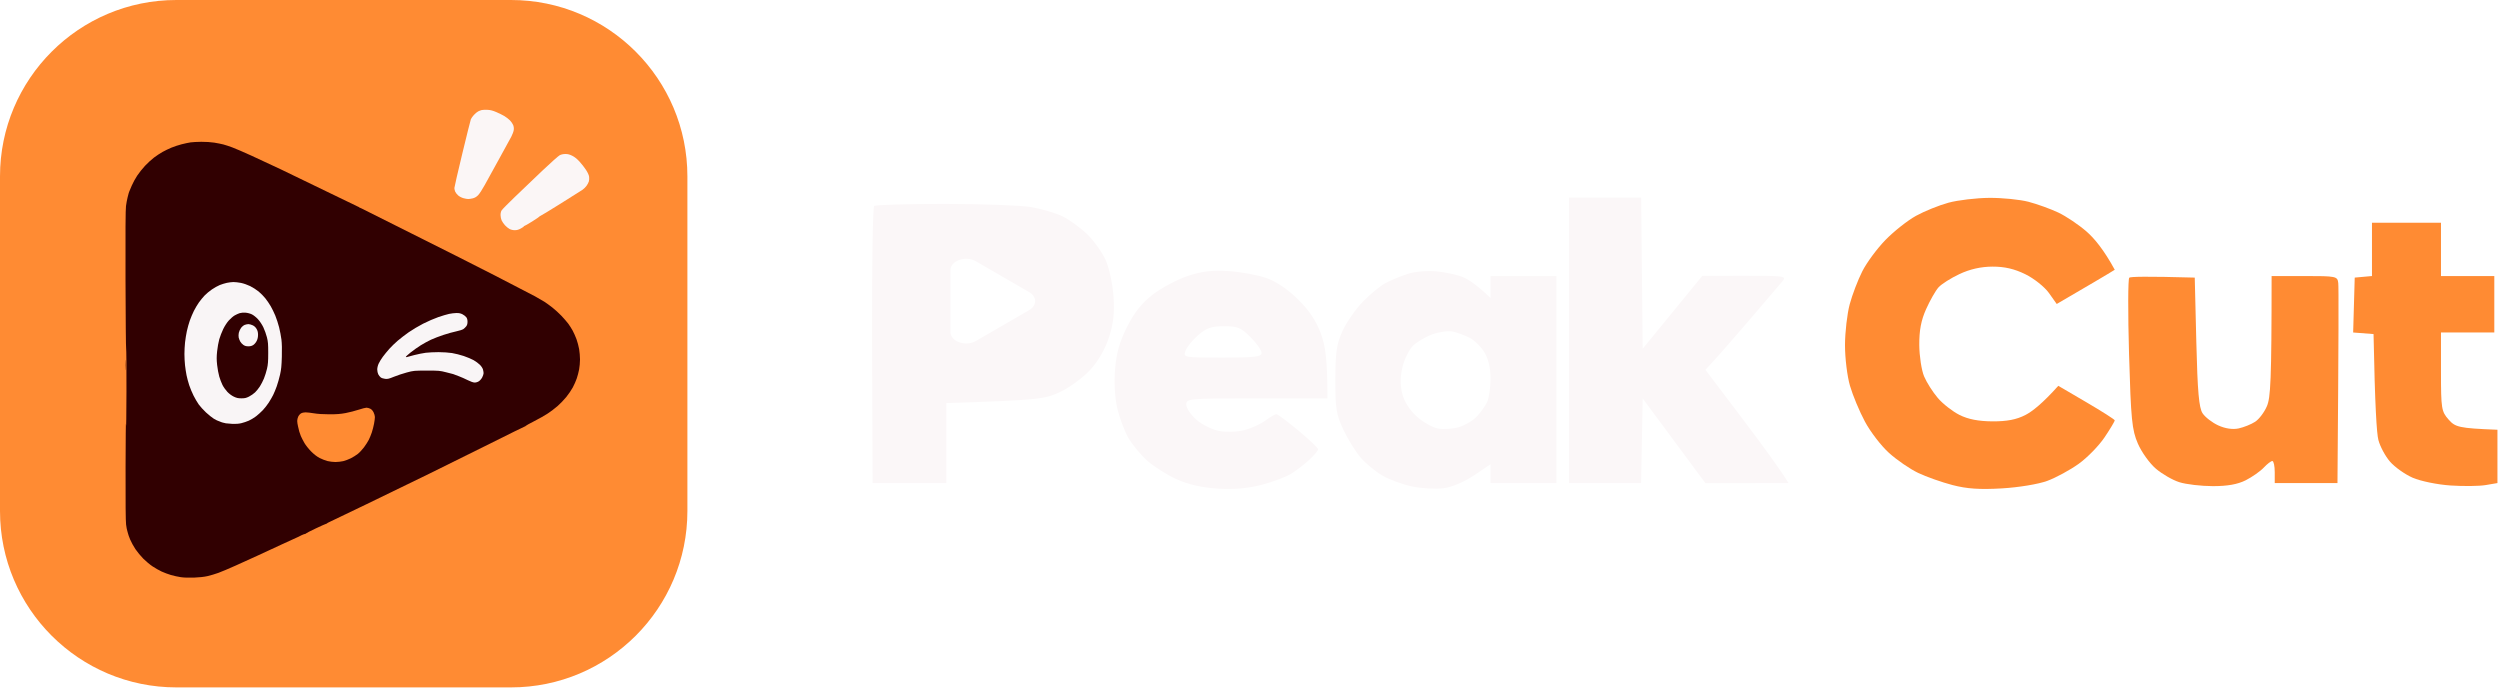
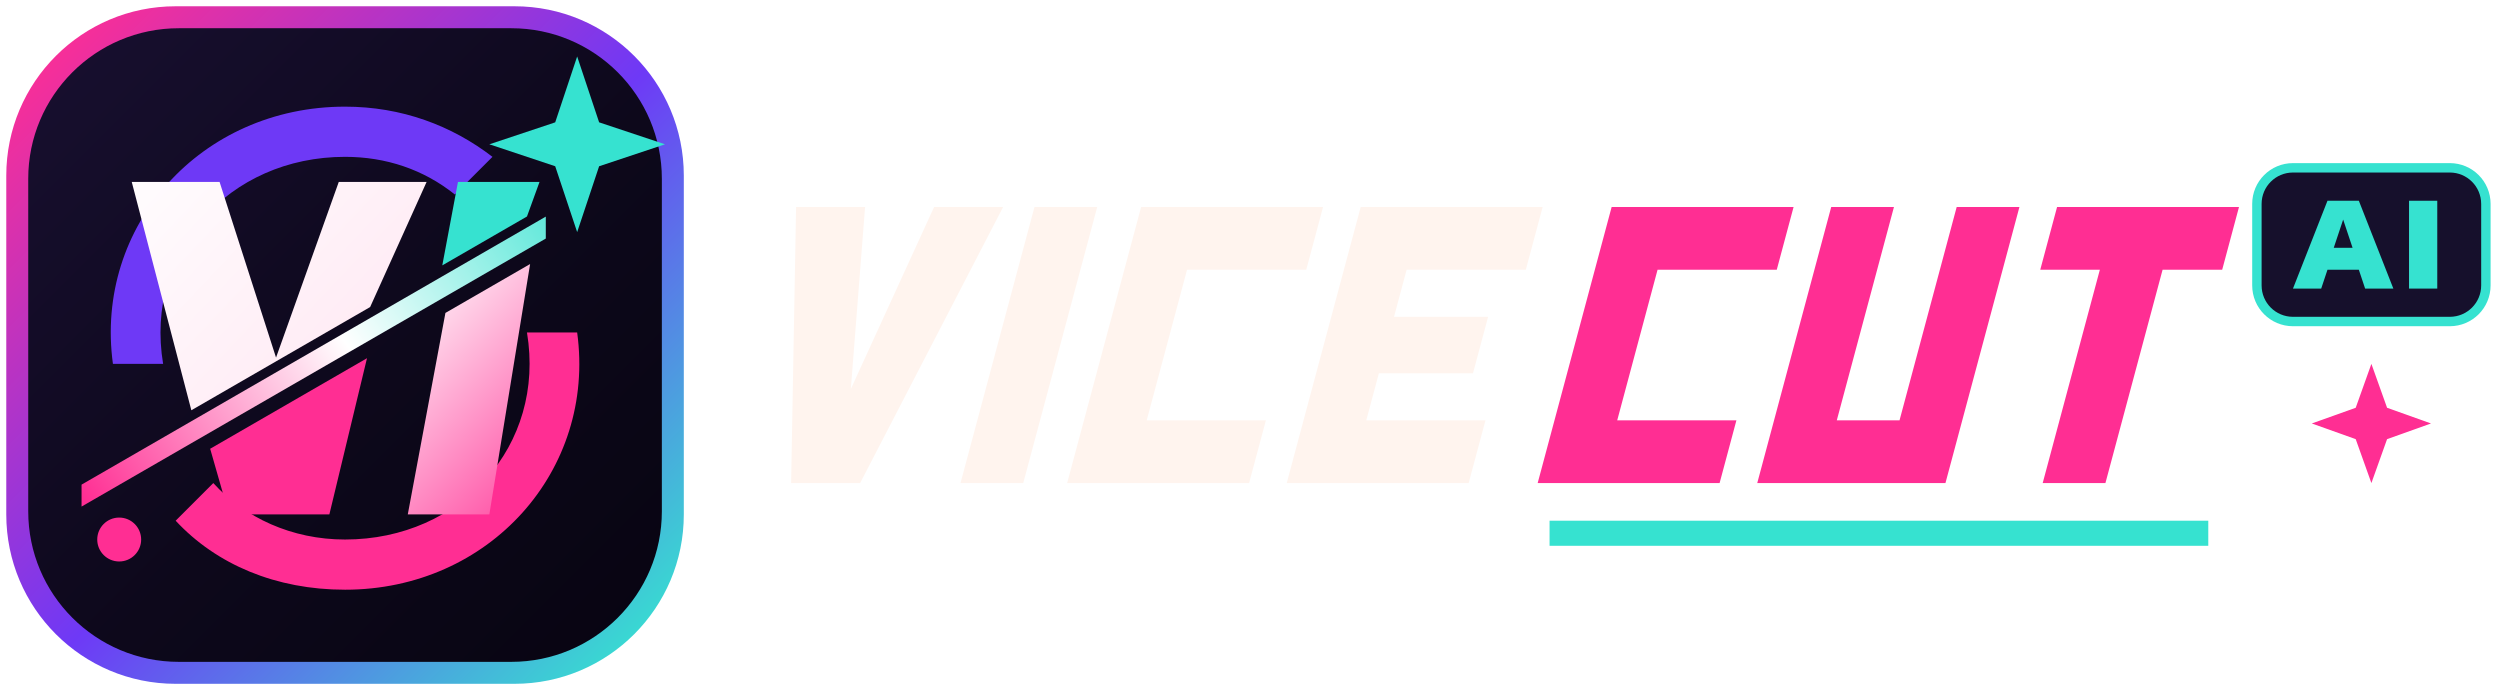
<svg xmlns="http://www.w3.org/2000/svg" width="797" height="220" viewBox="0 0 797 220" fill="none">
-   <path d="M378.686 87.97C383.186 86.48 386.436 86.09 391.686 86.43C395.536 86.67 400.936 87.67 403.686 88.63C406.886 89.76 410.536 92.211 413.806 95.44C417.346 98.93 419.596 102.28 421.056 106.25C422.526 110.22 423.186 114.32 423.186 127H400.686C378.857 127 378.186 127.06 378.186 129C378.186 130.1 379.646 132.27 381.436 133.83C383.226 135.38 386.486 136.99 388.686 137.4C390.906 137.82 394.466 137.7 396.686 137.13C398.886 136.57 401.926 135.18 403.436 134.05C404.945 132.921 406.525 132.021 406.936 132.04C407.347 132.061 410.507 134.421 413.966 137.29C417.416 140.16 420.226 142.84 420.216 143.25C420.196 143.66 418.946 145.15 417.436 146.55C415.926 147.95 413.336 149.95 411.686 150.99C410.035 152.03 405.755 153.64 402.186 154.57C397.716 155.72 393.345 156.099 388.186 155.77C383.206 155.449 378.836 154.46 375.186 152.82C372.156 151.47 367.946 148.81 365.806 146.93C363.676 145.04 360.916 141.7 359.666 139.5C358.426 137.3 356.847 133.03 356.157 130C355.397 126.66 355.136 121.75 355.506 117.5C355.936 112.39 356.996 108.75 359.396 104.04C361.726 99.46 364.146 96.46 367.686 93.769C370.436 91.68 375.386 89.07 378.686 87.97ZM390.226 104C386.206 104 384.636 104.54 381.976 106.84C380.166 108.41 378.346 110.66 377.936 111.84C377.196 113.98 377.317 114 389.686 114C400.125 114 402.186 113.75 402.186 112.5C402.186 111.68 400.616 109.43 398.686 107.5C395.626 104.44 394.566 104 390.226 104Z" fill-rule="evenodd" clip-rule="evenodd" fill="#FBF7F8" />
-   <path d="M448.686 87.34C450.996 86.58 454.906 86.23 457.936 86.51C460.826 86.78 464.646 87.62 466.436 88.37C468.226 89.12 470.926 90.92 475.186 95V88H496.186V154H475.186V148L469.936 151.53C466.736 153.68 462.926 155.29 460.186 155.65C457.716 155.97 453.216 155.72 450.186 155.09C447.156 154.45 442.886 152.889 440.686 151.6C438.486 150.32 435.377 147.749 433.777 145.89C432.177 144.02 429.697 140.03 428.277 137C425.997 132.16 425.686 130.24 425.706 121C425.726 112.24 426.106 109.67 428.006 105.5C429.256 102.75 432.177 98.55 434.487 96.17C436.796 93.79 440.036 91.13 441.686 90.25C443.336 89.38 446.486 88.07 448.686 87.34ZM463.186 105.71C461.816 105.39 458.885 105.78 456.686 106.57C454.486 107.36 451.676 109.02 450.436 110.25C449.196 111.49 447.706 114.53 447.117 117C446.377 120.07 446.356 122.77 447.036 125.5C447.656 127.98 449.397 130.74 451.617 132.75C453.576 134.54 456.646 136.27 458.436 136.61C460.226 136.95 463.266 136.739 465.186 136.14C467.116 135.55 469.646 134.04 470.816 132.78C471.976 131.53 473.446 129.49 474.066 128.25C474.676 127.01 475.186 123.64 475.186 120.75C475.179 117.25 474.512 114.417 473.186 112.25C472.086 110.46 469.946 108.39 468.436 107.64C466.926 106.89 464.566 106.02 463.186 105.71Z" fill-rule="evenodd" clip-rule="evenodd" fill="#FBF7F8" />
-   <path d="M523.686 111.18L542.686 87.95L556.186 87.93C569.055 87.91 569.616 87.99 568.206 89.71C567.386 90.69 562.476 96.45 557.286 102.5C552.107 108.55 546.916 114.49 543.686 117.89L555.266 133.2C561.636 141.61 567.596 149.74 570.186 154L543.686 154.03L523.686 127.03L523.186 154H500.186V63H523.206L523.686 111.18Z" fill="#FBF7F8" />
-   <path d="M301.106 65.01C312.975 65.01 325.385 65.46 328.686 66.01C331.986 66.57 336.486 67.89 338.686 68.95C340.886 70.02 344.457 72.6 346.617 74.69C348.776 76.79 351.437 80.53 352.527 83C353.617 85.47 354.727 90.65 354.987 94.5C355.347 99.67 354.976 103.05 353.576 107.43C352.386 111.16 350.196 115 347.686 117.78C345.486 120.21 341.216 123.39 338.186 124.85C333.166 127.269 331.345 127.54 301.686 128.5V154H278.186L278.016 110.17C277.926 86.067 278.226 66.041 278.686 65.67C279.148 65.3 289.238 65 301.106 65.01ZM311.121 83.299C307.84 81.398 303 83.103 303 86.161V105.839C303 108.896 307.84 110.602 311.121 108.701L328.106 98.862C330.631 97.399 330.631 94.601 328.106 93.138L311.121 83.299Z" fill-rule="evenodd" clip-rule="evenodd" fill="#FBF7F8" />
-   <path d="M634.186 63.08C638.306 63.05 643.936 63.61 646.686 64.33C649.436 65.05 653.706 66.59 656.186 67.76C658.666 68.93 662.706 71.65 665.186 73.81C667.666 75.97 670.696 79.6 674.186 86L671.936 87.37C670.695 88.131 666.534 90.581 655.686 96.91L653.186 93.39C651.806 91.46 648.436 88.77 645.686 87.43C642.196 85.71 639.026 84.98 635.186 85C631.536 85.01 628.006 85.811 624.686 87.37C621.936 88.66 618.927 90.571 617.996 91.611C617.066 92.651 615.296 95.75 614.066 98.5C612.446 102.09 611.837 105.33 611.867 110C611.897 113.57 612.587 118.07 613.407 120C614.217 121.93 616.187 125.02 617.786 126.89C619.376 128.75 622.486 131.18 624.686 132.28C627.436 133.66 630.716 134.3 635.186 134.33C639.826 134.35 642.826 133.77 645.686 132.31C647.886 131.18 651.146 128.62 656.186 123L665.157 128.25C670.086 131.14 674.146 133.72 674.176 134C674.206 134.28 672.756 136.7 670.956 139.39C669.156 142.08 665.436 145.9 662.686 147.87C659.936 149.84 655.436 152.28 652.686 153.3C649.836 154.35 643.605 155.38 638.186 155.7C631.146 156.11 627.066 155.84 622.436 154.63C618.996 153.73 614.066 151.99 611.476 150.75C608.886 149.51 604.726 146.66 602.226 144.401C599.726 142.151 596.267 137.65 594.536 134.401C592.797 131.161 590.657 126.03 589.777 123C588.887 119.97 588.176 114.13 588.186 110C588.196 105.88 588.876 100.03 589.686 97C590.496 93.97 592.307 89.25 593.697 86.5C595.077 83.75 598.406 79.25 601.086 76.5C603.756 73.75 608.136 70.29 610.816 68.81C613.496 67.33 618.166 65.44 621.186 64.62C624.206 63.8 630.056 63.11 634.186 63.08Z" fill="#FF8B33" />
-   <path d="M734.686 88C744.835 88 745.196 88.08 745.436 90.25C745.576 91.49 745.576 106.341 745.186 154H725.186V150.5C725.186 148.571 724.846 146.991 724.436 146.97C724.025 146.951 722.785 147.901 721.686 149.07C720.586 150.25 717.996 152.061 715.936 153.111C713.346 154.41 710.095 154.991 705.436 154.981C701.726 154.971 696.936 154.411 694.796 153.731C692.646 153.061 689.276 151.11 687.296 149.42C685.306 147.73 682.726 144.13 681.556 141.42C679.666 137.05 679.347 133.86 678.737 112.8C678.367 99.773 678.396 88.844 678.816 88.52C679.237 88.2 684.109 88.06 699.686 88.5L700.186 109C700.576 124.909 701.026 130.009 702.186 131.76C703.006 133 705.256 134.74 707.186 135.62C709.406 136.64 711.786 136.99 713.686 136.58C715.336 136.22 717.696 135.27 718.936 134.46C720.176 133.66 721.866 131.43 722.686 129.5C723.846 126.8 724.186 121.67 724.186 88H734.686Z" fill="#FF8B33" />
-   <path d="M778.186 88H795.186V106H778.186V118.5C778.186 130.3 778.326 131.15 780.606 133.75C782.726 136.16 783.837 136.53 796.186 137V154L792.436 154.64C790.376 154.99 785.305 155.05 781.186 154.77C777.026 154.49 771.686 153.39 769.186 152.31C766.706 151.23 763.446 148.92 761.936 147.17C760.426 145.43 758.756 142.31 758.226 140.25C757.696 138.19 757.136 129.75 756.686 106.5L750.186 106L750.686 88.5L756.186 88V71H778.186V88Z" fill="#FF8B33" />
-   <path d="M162.894 0H56.248C25.183 0 0 25.183 0 56.248V162.894C0 193.959 25.183 219.142 56.248 219.142H162.894C193.959 219.142 219.142 193.959 219.142 162.894V56.248C219.142 25.183 193.959 0 162.894 0Z" fill="#FF8B33" />
-   <path d="M57.863 46.005C58.838 45.756 60.136 45.478 60.751 45.391C61.365 45.301 62.917 45.219 64.197 45.208C65.514 45.195 67.294 45.31 68.295 45.473C69.269 45.629 70.567 45.888 71.182 46.047C71.797 46.205 73.095 46.632 74.069 46.995C75.043 47.356 77.726 48.514 80.03 49.565C82.336 50.614 86.568 52.585 89.437 53.943C92.305 55.302 99.011 58.546 104.339 61.153C109.666 63.759 114.109 65.906 114.211 65.924C114.313 65.945 114.44 66.016 114.49 66.083C114.541 66.152 114.707 66.236 114.856 66.269C115.005 66.305 115.215 66.4 115.321 66.481C115.427 66.562 122.556 70.135 131.162 74.419C139.768 78.705 151.713 84.725 157.706 87.802C163.698 90.876 169.484 93.876 170.559 94.465C171.633 95.055 172.977 95.832 173.539 96.192C174.102 96.552 175.234 97.37 176.054 98.009C176.873 98.648 178.175 99.831 178.947 100.64C179.716 101.447 180.694 102.57 181.117 103.133C181.539 103.696 182.184 104.702 182.549 105.369C182.914 106.036 183.467 107.271 183.778 108.117C184.09 108.963 184.47 110.389 184.624 111.285C184.779 112.181 184.905 113.67 184.905 114.592C184.905 115.515 184.781 116.94 184.628 117.76C184.475 118.58 184.134 119.879 183.872 120.648C183.611 121.416 183.043 122.703 182.612 123.508C182.18 124.313 181.241 125.694 180.524 126.574C179.807 127.455 178.55 128.759 177.73 129.473C176.911 130.187 175.486 131.264 174.564 131.865C173.641 132.467 171.714 133.557 170.279 134.284C168.845 135.013 167.629 135.687 167.578 135.784C167.528 135.881 167.422 135.952 167.345 135.944C167.269 135.935 162.448 138.309 156.635 141.219C150.821 144.13 141.915 148.542 136.843 151.024C131.771 153.506 122.802 157.862 116.912 160.706C111.02 163.551 105.758 166.078 105.216 166.322C104.674 166.566 104.234 166.808 104.238 166.858C104.242 166.909 104.141 166.961 104.013 166.972C103.884 166.983 102.398 167.647 100.706 168.444C99.015 169.242 97.59 169.974 97.54 170.069C97.489 170.166 97.363 170.233 97.26 170.218C97.158 170.203 96.655 170.384 96.142 170.621C95.63 170.855 95.168 171.09 95.118 171.142C95.068 171.194 94.941 171.25 94.839 171.267C94.736 171.284 92.557 172.279 89.996 173.479C87.434 174.677 83.871 176.33 82.079 177.15C80.285 177.968 77.143 179.395 75.094 180.319C73.045 181.243 70.573 182.287 69.599 182.639C68.624 182.991 67.075 183.453 66.153 183.664C65.089 183.908 63.522 184.083 61.868 184.143C60.264 184.202 58.651 184.15 57.677 184.008C56.805 183.882 55.382 183.571 54.511 183.317C53.639 183.062 52.298 182.563 51.53 182.205C50.761 181.849 49.462 181.111 48.643 180.567C47.823 180.023 46.493 178.916 45.689 178.109C44.884 177.302 43.749 175.927 43.166 175.057C42.583 174.187 41.827 172.802 41.488 171.983C41.149 171.163 40.849 170.324 40.823 170.119C40.797 169.914 40.691 169.536 40.588 169.281C40.484 169.024 40.307 168.101 40.195 167.231C40.058 166.162 40.004 160.206 40.033 148.877C40.056 139.654 40.119 133.574 40.175 135.368C40.229 137.161 40.292 132.445 40.315 124.887C40.335 117.33 40.29 111.145 40.214 111.145C40.138 111.145 40.048 101.272 40.015 89.205C39.974 73.655 40.017 66.802 40.166 65.68C40.281 64.808 40.507 63.593 40.665 62.978C40.823 62.364 40.974 61.777 40.998 61.674C41.023 61.572 41.108 61.32 41.186 61.115C41.267 60.91 41.637 60.029 42.012 59.159C42.384 58.287 43.163 56.861 43.74 55.991C44.318 55.119 45.448 53.703 46.251 52.844C47.054 51.985 48.339 50.807 49.109 50.228C49.876 49.648 51.092 48.847 51.809 48.445C52.527 48.042 53.784 47.431 54.604 47.088C55.423 46.743 56.889 46.257 57.863 46.005ZM40.119 117.76C40.084 118.477 40.056 117.85 40.056 116.363C40.056 114.876 40.084 114.291 40.119 115.058C40.154 115.828 40.154 117.043 40.119 117.76Z" fill-rule="evenodd" clip-rule="evenodd" fill="#310001" />
-   <path d="M152.397 35.536C152.704 35.376 153.207 35.18 153.515 35.098C153.822 35.016 154.66 34.979 155.377 35.012C156.372 35.059 157.058 35.234 158.265 35.752C159.134 36.125 160.297 36.702 160.846 37.034C161.396 37.366 162.174 37.973 162.579 38.383C162.985 38.793 163.445 39.464 163.603 39.874C163.793 40.364 163.855 40.906 163.784 41.458C163.722 41.918 163.367 42.883 162.99 43.6C162.614 44.318 160.867 47.504 159.108 50.681C157.348 53.858 155.292 57.588 154.539 58.973C153.76 60.402 152.842 61.812 152.41 62.241C151.898 62.752 151.365 63.066 150.767 63.219C150.281 63.344 149.61 63.445 149.277 63.447C148.943 63.448 148.232 63.322 147.694 63.167C147.155 63.012 146.408 62.614 146.034 62.28C145.659 61.947 145.24 61.403 145.103 61.069C144.965 60.735 144.853 60.232 144.855 59.951C144.855 59.67 145.989 54.743 147.373 49.004C148.757 43.265 149.99 38.318 150.113 38.01C150.236 37.703 150.674 37.086 151.087 36.639C151.501 36.192 152.09 35.694 152.397 35.536Z" fill="#FBF7F8" fill-opacity="0.99" />
-   <path d="M172.887 54.428C175.551 51.898 178.065 49.662 178.475 49.462C178.935 49.237 179.613 49.095 180.245 49.093C181.005 49.092 181.558 49.231 182.387 49.636C183.138 50.001 183.896 50.599 184.697 51.456C185.351 52.157 186.295 53.358 186.794 54.128C187.399 55.06 187.739 55.805 187.815 56.364C187.876 56.826 187.835 57.495 187.724 57.855C187.614 58.214 187.278 58.842 186.98 59.252C186.681 59.662 186.112 60.221 185.716 60.493C185.319 60.765 182.165 62.755 178.708 64.918C175.251 67.08 172.337 68.848 172.235 68.848C172.133 68.848 172.028 68.921 172.002 69.01C171.976 69.1 170.929 69.812 169.674 70.594C168.418 71.377 167.308 72.016 167.206 72.016C167.103 72.016 167.021 72.079 167.025 72.156C167.029 72.232 166.589 72.54 166.047 72.84C165.334 73.233 164.808 73.384 164.132 73.385C163.551 73.387 162.921 73.246 162.456 73.005C162.046 72.793 161.381 72.254 160.977 71.805C160.574 71.358 160.094 70.656 159.911 70.246C159.727 69.836 159.576 69.081 159.574 68.569C159.57 67.989 159.699 67.427 159.911 67.078C160.097 66.771 162.005 64.835 164.147 62.774C166.291 60.715 170.223 56.958 172.887 54.428Z" fill="#FBF7F8" fill-opacity="0.99" />
-   <path d="M110.206 131.678C111.385 131.454 113.229 130.981 114.304 130.625C115.379 130.269 116.512 129.974 116.819 129.971C117.126 129.969 117.67 130.112 118.03 130.291C118.458 130.505 118.825 130.904 119.099 131.456C119.328 131.918 119.518 132.589 119.52 132.946C119.524 133.304 119.399 134.269 119.246 135.089C119.093 135.909 118.769 137.167 118.525 137.884C118.283 138.602 117.853 139.651 117.57 140.213C117.288 140.778 116.607 141.846 116.053 142.589C115.502 143.333 114.61 144.285 114.071 144.708C113.533 145.129 112.527 145.759 111.836 146.105C111.145 146.452 110.055 146.86 109.415 147.013C108.774 147.164 107.664 147.288 106.946 147.29C106.229 147.29 105.099 147.156 104.432 146.992C103.765 146.826 102.634 146.388 101.917 146.019C101.055 145.572 100.14 144.872 99.212 143.944C98.443 143.172 97.473 141.956 97.055 141.238C96.64 140.521 96.124 139.515 95.908 139.002C95.694 138.49 95.472 137.862 95.414 137.605C95.358 137.349 95.185 136.636 95.032 136.021C94.878 135.406 94.749 134.588 94.749 134.204C94.747 133.82 94.893 133.196 95.072 132.818C95.25 132.44 95.649 131.979 95.956 131.793C96.286 131.596 96.878 131.458 97.4 131.456C97.886 131.456 99.103 131.596 100.101 131.765C101.284 131.968 102.988 132.076 104.991 132.078C107.371 132.08 108.548 131.989 110.206 131.678Z" fill="#FF8B33" />
-   <path d="M70.064 90.871C70.679 90.623 71.685 90.311 72.3 90.177C72.914 90.043 73.857 89.926 74.395 89.918C74.933 89.911 76.023 90.032 76.817 90.189C77.621 90.349 78.92 90.8 79.751 91.208C80.57 91.612 81.787 92.389 82.451 92.937C83.117 93.483 84.089 94.47 84.61 95.132C85.134 95.791 85.899 96.919 86.315 97.636C86.73 98.353 87.384 99.695 87.766 100.617C88.148 101.54 88.694 103.217 88.977 104.344C89.262 105.471 89.597 107.232 89.724 108.257C89.874 109.481 89.917 111.365 89.848 113.754C89.765 116.674 89.653 117.79 89.28 119.437C89.027 120.564 88.55 122.241 88.222 123.164C87.892 124.086 87.373 125.344 87.064 125.959C86.754 126.573 86.123 127.664 85.659 128.381C85.195 129.098 84.348 130.177 83.774 130.779C83.2 131.381 82.228 132.258 81.613 132.728C80.999 133.198 79.972 133.816 79.331 134.103C78.691 134.388 77.601 134.755 76.91 134.916C76.079 135.109 75.116 135.182 74.069 135.13C73.197 135.085 72.275 135.005 72.02 134.953C71.763 134.899 71.303 134.793 70.996 134.714C70.688 134.636 70.269 134.481 70.064 134.373C69.859 134.263 69.565 134.152 69.412 134.124C69.26 134.094 68.68 133.796 68.129 133.462C67.578 133.127 66.456 132.223 65.638 131.455C64.823 130.686 63.794 129.555 63.357 128.94C62.919 128.325 62.179 127.067 61.714 126.145C61.248 125.223 60.618 123.713 60.317 122.791C60.015 121.869 59.633 120.443 59.469 119.623C59.305 118.803 59.087 117.378 58.985 116.456C58.882 115.533 58.797 113.92 58.797 112.869C58.795 111.818 58.884 110.141 58.994 109.142C59.102 108.143 59.363 106.528 59.573 105.555C59.782 104.581 60.205 103.071 60.508 102.201C60.814 101.331 61.399 99.947 61.807 99.127C62.215 98.307 62.938 97.092 63.411 96.425C63.886 95.758 64.696 94.767 65.214 94.223C65.73 93.677 66.78 92.801 67.55 92.275C68.317 91.75 69.45 91.118 70.064 90.871Z" fill="#FBF7F8" fill-opacity="0.99" />
-   <path d="M139.73 101.093C140.96 100.672 142.51 100.209 143.177 100.068C143.843 99.926 144.89 99.801 145.505 99.792C146.321 99.781 146.846 99.889 147.45 100.196C147.904 100.427 148.45 100.854 148.66 101.143C148.923 101.503 149.044 101.955 149.044 102.574C149.044 103.2 148.925 103.64 148.655 104.005C148.441 104.294 148.021 104.7 147.723 104.909C147.425 105.117 146.427 105.438 145.505 105.624C144.583 105.811 142.739 106.321 141.407 106.761C140.075 107.201 138.272 107.89 137.402 108.296C136.532 108.701 135.064 109.502 134.142 110.076C133.22 110.651 131.775 111.671 130.929 112.345C130.083 113.018 129.392 113.651 129.392 113.754C129.392 113.856 129.539 113.89 129.718 113.828C129.897 113.767 130.966 113.48 132.093 113.191C133.22 112.9 134.856 112.574 135.726 112.463C136.595 112.353 138.441 112.263 139.824 112.263C141.206 112.265 143.134 112.394 144.108 112.552C145.082 112.709 146.759 113.133 147.833 113.493C148.908 113.853 150.333 114.453 151 114.827C151.667 115.2 152.567 115.867 153.002 116.307C153.457 116.767 153.872 117.406 153.979 117.807C154.081 118.19 154.167 118.714 154.167 118.971C154.169 119.226 153.98 119.813 153.749 120.274C153.518 120.734 153.034 121.302 152.676 121.537C152.283 121.794 151.747 121.96 151.326 121.958C150.886 121.954 150.056 121.666 149.091 121.181C148.245 120.758 147.01 120.208 146.343 119.962C145.676 119.718 145.008 119.463 144.853 119.4C144.698 119.335 144.531 119.271 144.48 119.258C144.43 119.243 143.424 118.986 142.245 118.686C140.191 118.162 139.935 118.14 136.005 118.146C131.989 118.151 131.862 118.162 129.672 118.749C128.442 119.079 126.598 119.692 125.574 120.113C123.981 120.767 123.577 120.862 122.78 120.777C122.267 120.723 121.64 120.518 121.383 120.324C121.127 120.128 120.77 119.681 120.591 119.331C120.412 118.979 120.265 118.293 120.265 117.807C120.265 117.276 120.442 116.53 120.705 115.943C120.947 115.405 121.546 114.421 122.038 113.754C122.53 113.087 123.456 111.956 124.095 111.238C124.734 110.521 125.943 109.347 126.779 108.63C127.617 107.912 129.199 106.696 130.294 105.928C131.389 105.158 133.457 103.929 134.889 103.194C136.324 102.46 138.501 101.514 139.73 101.093Z" fill="#FBF7F8" fill-opacity="0.99" />
-   <path d="M76.398 99.835C76.828 99.697 77.616 99.632 78.26 99.68C78.916 99.73 79.763 99.954 80.309 100.221C80.831 100.476 81.682 101.156 82.241 101.766C82.824 102.401 83.539 103.474 83.956 104.344C84.35 105.164 84.861 106.589 85.092 107.512C85.45 108.945 85.512 109.677 85.508 112.543C85.507 115.271 85.433 116.21 85.117 117.573C84.905 118.496 84.471 119.88 84.156 120.648C83.839 121.417 83.26 122.549 82.867 123.164C82.474 123.778 81.781 124.642 81.325 125.083C80.868 125.523 79.992 126.132 79.378 126.438C78.456 126.894 78.033 126.991 76.957 126.987C75.913 126.984 75.429 126.877 74.535 126.45C73.855 126.126 73.046 125.526 72.469 124.913C71.945 124.361 71.254 123.385 70.932 122.744C70.608 122.103 70.143 120.889 69.899 120.043C69.653 119.197 69.349 117.542 69.221 116.363C69.036 114.66 69.036 113.761 69.219 111.983C69.345 110.754 69.651 109.034 69.899 108.164C70.146 107.294 70.716 105.825 71.163 104.903C71.657 103.888 72.374 102.794 72.977 102.13C73.527 101.529 74.352 100.821 74.814 100.556C75.276 100.291 75.988 99.967 76.398 99.835ZM79.192 103.329C78.885 103.332 78.35 103.442 78.005 103.577C77.66 103.711 77.135 104.147 76.839 104.547C76.543 104.948 76.222 105.652 76.127 106.114C76.031 106.576 76.016 107.247 76.092 107.605C76.169 107.963 76.4 108.551 76.604 108.909C76.809 109.267 77.266 109.753 77.62 109.986C78.076 110.288 78.529 110.409 79.192 110.406C79.853 110.404 80.313 110.275 80.775 109.966C81.144 109.72 81.61 109.153 81.846 108.661C82.135 108.063 82.263 107.456 82.262 106.72C82.258 105.922 82.139 105.445 81.796 104.856C81.483 104.321 81.077 103.945 80.542 103.694C80.107 103.491 79.499 103.327 79.192 103.329Z" fill-rule="evenodd" clip-rule="evenodd" fill="#310001" />
+   <defs>
+     <linearGradient id="vcBg" x1="0" y1="0" x2="220" y2="220" gradientUnits="userSpaceOnUse">
+       <stop offset="0%" stop-color="#191032" />
+       <stop offset="55%" stop-color="#0D081B" />
+       <stop offset="100%" stop-color="#070410" />
+     </linearGradient>
+     <linearGradient id="vcEdge" x1="12" y1="12" x2="208" y2="208" gradientUnits="userSpaceOnUse">
+       <stop offset="0%" stop-color="#FF2E93" />
+       <stop offset="52%" stop-color="#6E39F6" />
+       <stop offset="100%" stop-color="#36E2D0" />
+     </linearGradient>
+     <linearGradient id="vcViGrad" x1="36" y1="44" x2="176" y2="176" gradientUnits="userSpaceOnUse">
+       <stop offset="0%" stop-color="#FFFFFF" />
+       <stop offset="55%" stop-color="#FFEAF4" />
+       <stop offset="100%" stop-color="#FF2E93" />
+     </linearGradient>
+     <linearGradient id="vcAiBeam" x1="26" y1="158" x2="184" y2="46" gradientUnits="userSpaceOnUse">
+       <stop offset="0%" stop-color="#FF2E93" />
+       <stop offset="50%" stop-color="#FFFFFF" />
+       <stop offset="100%" stop-color="#36E2D0" />
+     </linearGradient>
+   </defs>
+   <path d="M56 2H164A54 54 0 0 1 218 56V164A54 54 0 0 1 164 218H56A54 54 0 0 1 2 164V56A54 54 0 0 1 56 2Z" fill="url(#vcEdge)" />
+   <path d="M57 9H163A48 48 0 0 1 211 57V163A48 48 0 0 1 163 211H57A48 48 0 0 1 9 163V57A48 48 0 0 1 57 9Z" fill="url(#vcBg)" />
+   <path d="M36 116C30 72 64 34 110 34C128 34 144 40 157 50L145 62C135 54 123 50 110 50C73 50 46 80 52 116Z" fill="#6E39F6" />
+   <path d="M184 106C190 150 156 188 110 188C88 188 69 180 56 166L68 154C78 165 93 172 110 172C147 172 174 142 168 106Z" fill="#FF2E93" />
+   <path d="M42 58H70L88 114L108 58H136L118 97.884L61 130.793Z" fill="url(#vcViGrad)" />
+   <path d="M67 143.061L117 114.193L105 164H73Z" fill="#FF2E93" />
+   <path d="M146 58H172L168 69.016L141 84.605Z" fill="#36E2D0" />
+   <path d="M142 99.759L169 84.171L156 164H130Z" fill="url(#vcViGrad)" />
+   <path d="M26 154.5L174 69.052L174 76.052L26 161.5Z" fill="url(#vcAiBeam)" />
+   <path d="M184 18L191 39L212 46L191 53L184 74L177 53L156 46L177 39Z" fill="#36E2D0" />
+   <circle cx="38" cy="172" r="7" fill="#FF2E93" />
+   <path d="M253.79 66.0L275.79 66.0L271.249 124L297.79 66.0L319.79 66.0L274.21 154.0L252.21 154.0Z M329.79 66.0L349.79 66.0L326.21 154.0L306.21 154.0Z M363.79 66.0L421.79 66.0L416.431 86.0L378.431 86.0L365.569 134.0L403.569 134.0L398.21 154.0L340.21 154.0Z M433.79 66.0L491.79 66.0L486.431 86.0L448.431 86.0L444.412 101.0L474.412 101.0L469.588 119.0L439.588 119.0L435.569 134.0L473.569 134.0L468.21 154.0L410.21 154.0Z" fill="#FFF4EE" />
+   <path d="M513.79 66.0L571.79 66.0L566.431 86.0L528.431 86.0L515.569 134.0L553.569 134.0L548.21 154.0L490.21 154.0Z M583.79 66.0L603.79 66.0L585.569 134.0L605.569 134.0L623.79 66.0L643.79 66.0L620.21 154.0L560.21 154.0Z M655.79 66.0L713.79 66.0L708.431 86.0L689.431 86.0L671.21 154.0L651.21 154.0L669.431 86.0L650.431 86.0Z" fill="#FF2E93" />
+   <path d="M731 52H781A13 13 0 0 1 794 65V91A13 13 0 0 1 781 104H731A13 13 0 0 1 718 91V65A13 13 0 0 1 731 52Z" fill="#36E2D0" />
+   <path d="M731 55H781A10 10 0 0 1 791 65V91A10 10 0 0 1 781 101H731A10 10 0 0 1 721 91V65A10 10 0 0 1 731 55Z" fill="#16102C" />
+   <path fill-rule="evenodd" clip-rule="evenodd" d="M731 92L742 64H752L763 92H754L752 86H742L740 92H731ZM744 79H750L747 70L744 79Z" fill="#36E2D0" />
+   <path d="M768 64H777V92H768V64Z" fill="#36E2D0" />
+   <path d="M756 116L761 130L775 135L761 140L756 154L751 140L737 135L751 130Z" fill="#FF2E93" />
+   <path d="M494 166H704V174H494Z" fill="#36E2D0" />
</svg>
